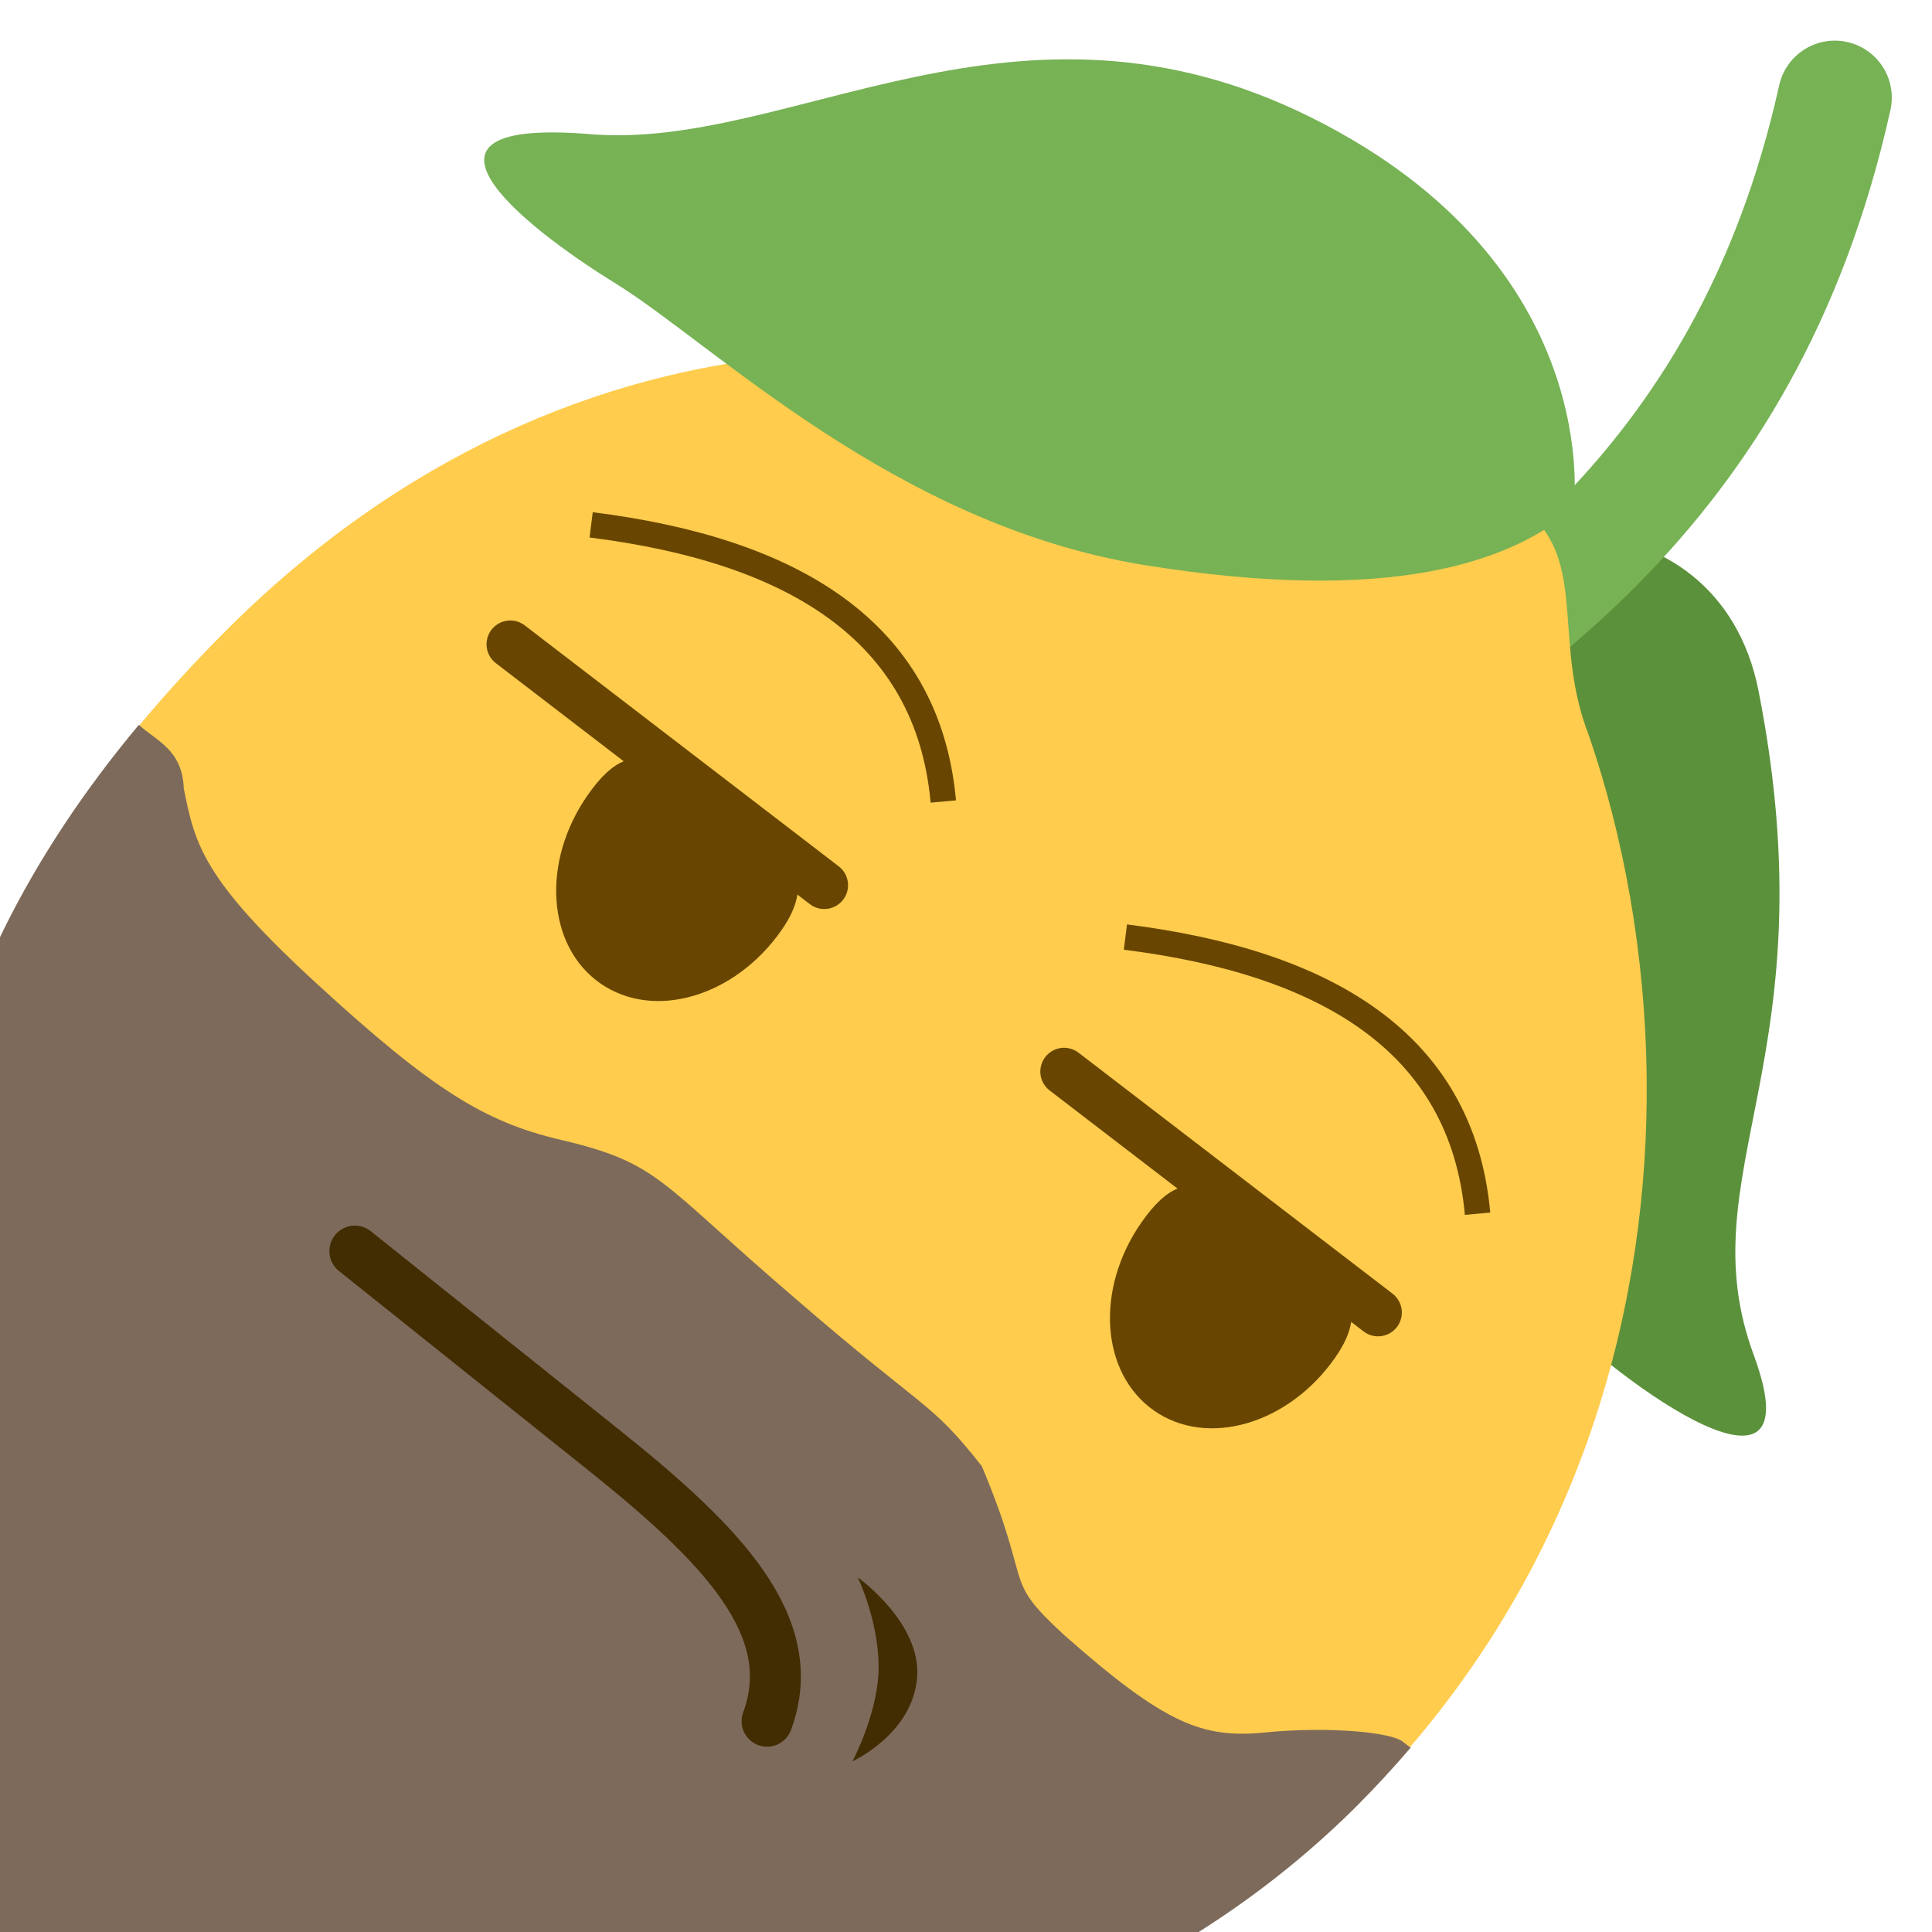
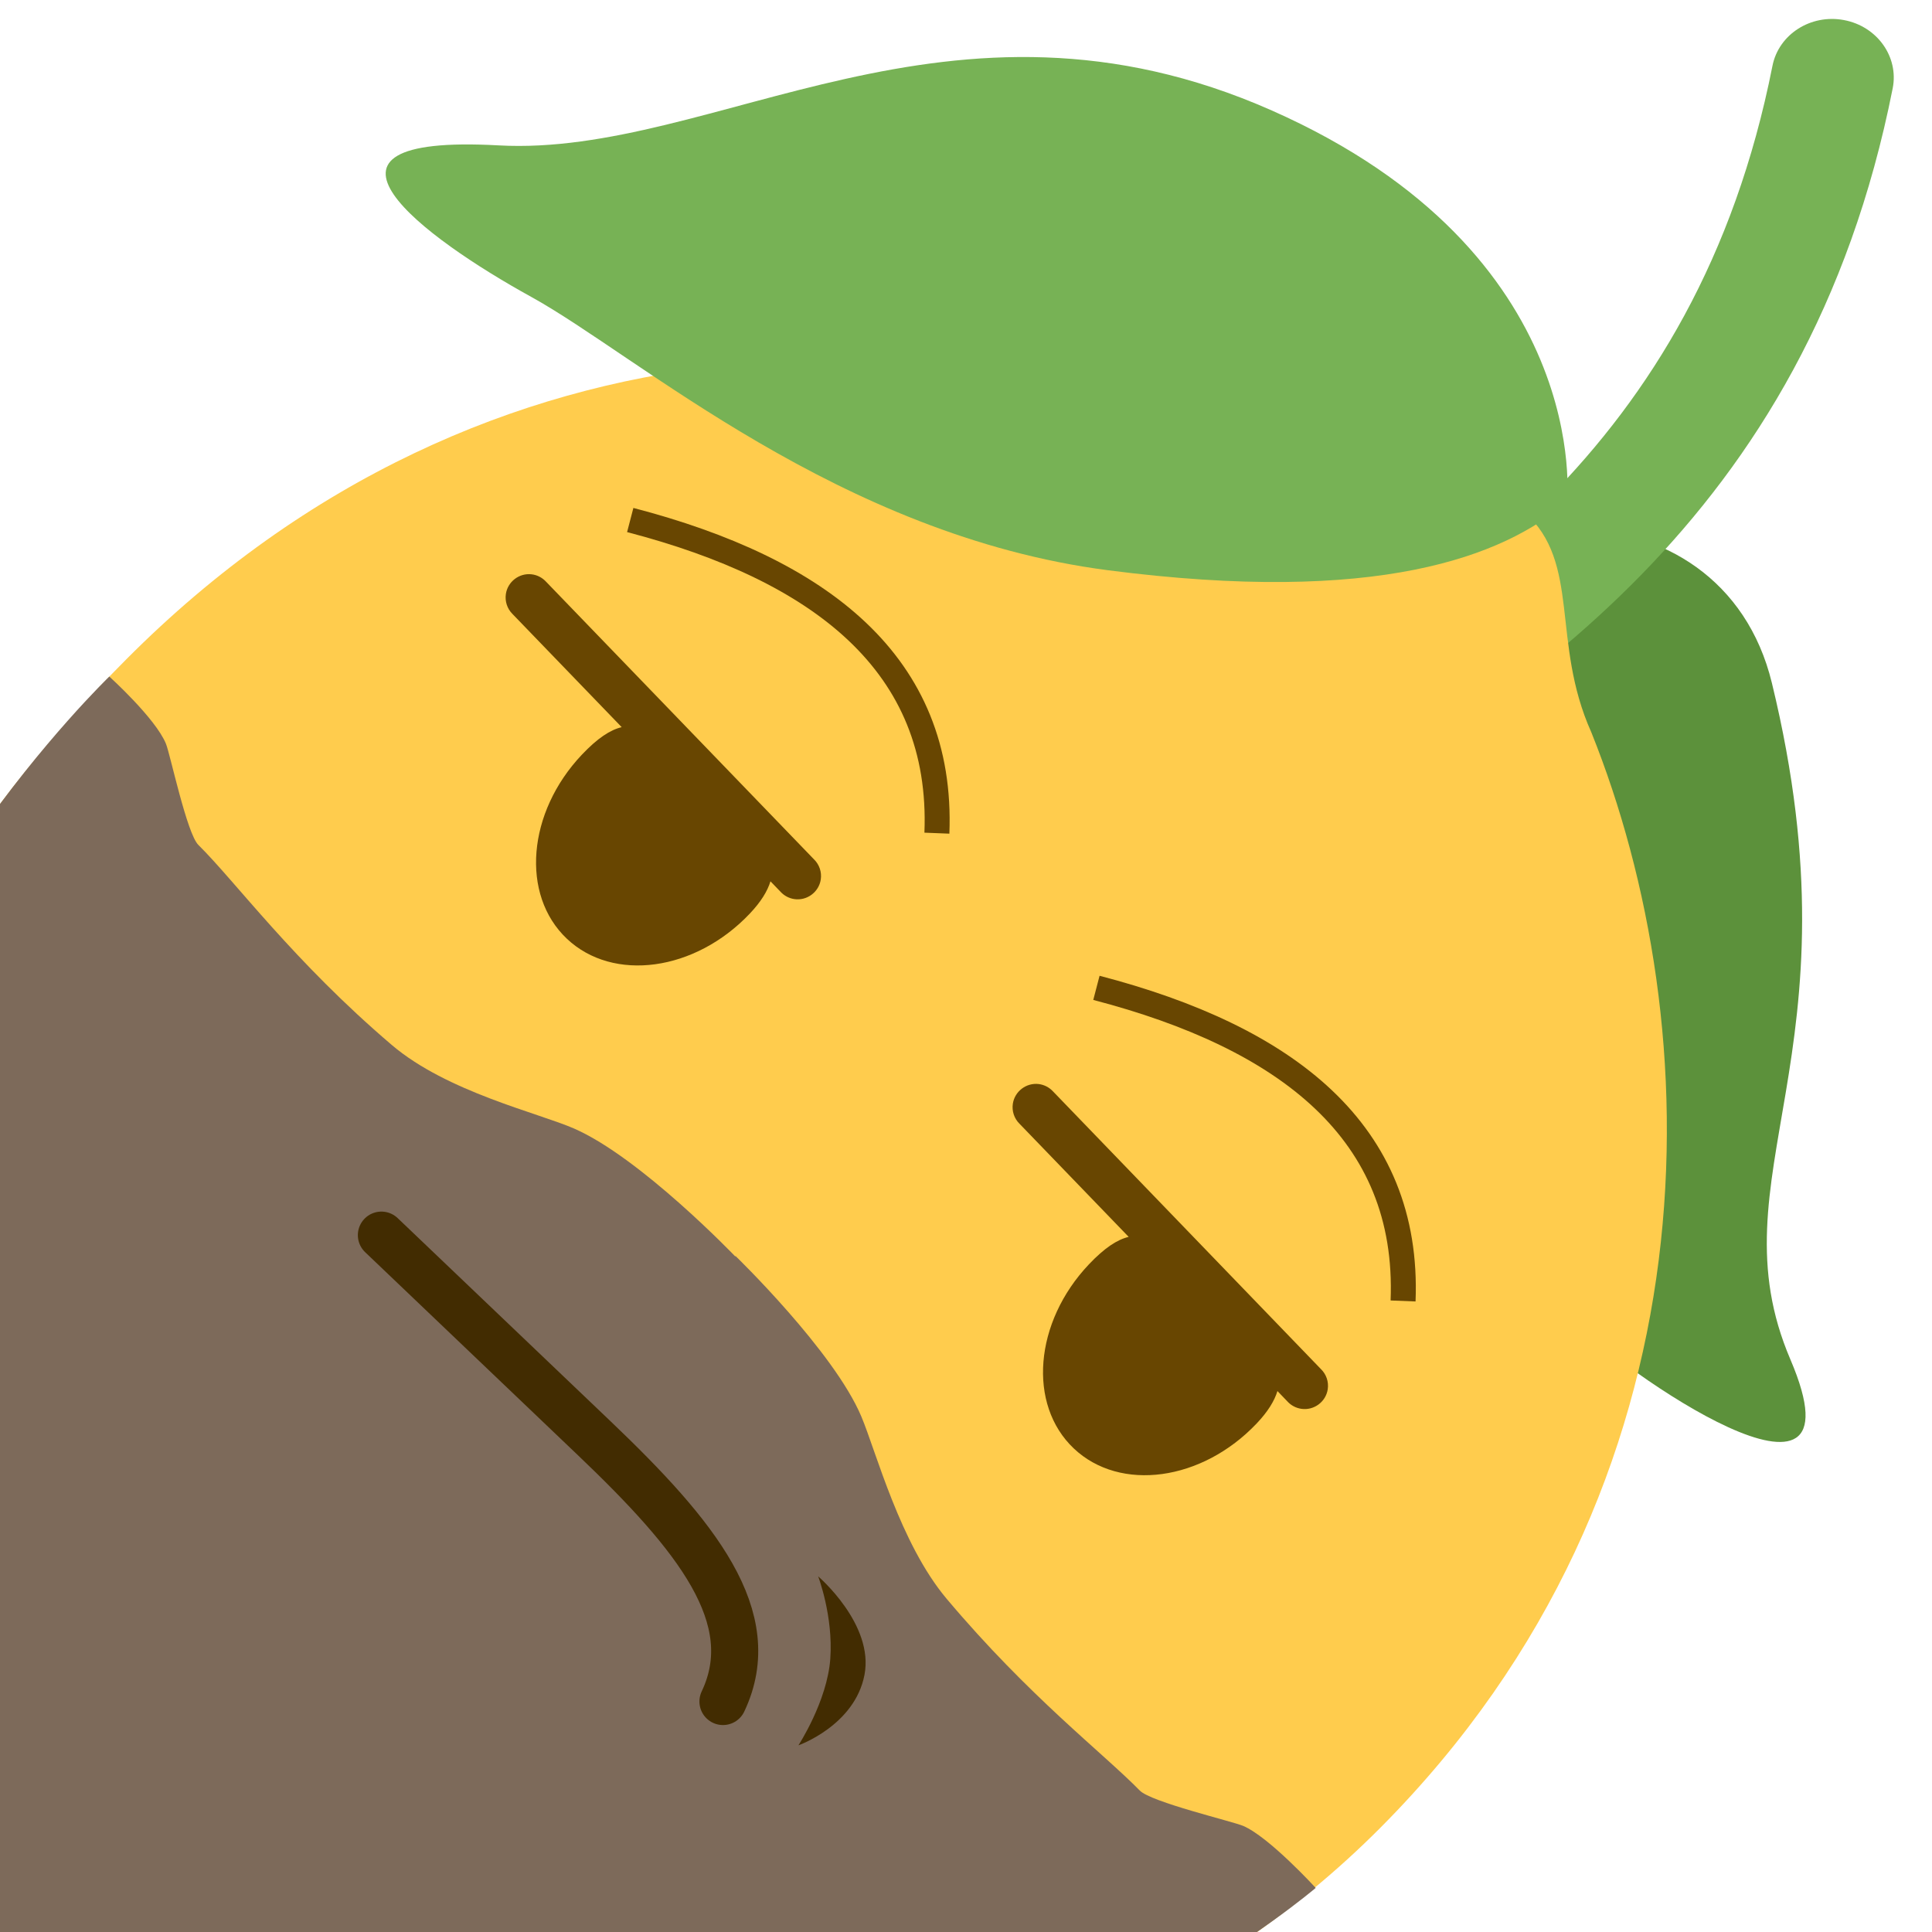
- <svg xmlns="http://www.w3.org/2000/svg" width="256" height="256" viewBox="0 0 67.733 67.733" version="1.1" id="svg8">
-   <defs id="defs2" />
-   <g id="layer1" style="display:inline" transform="translate(0,-229.2667)">
-     <g id="g4603-2" transform="matrix(0,1.998113,-1.998095,0,68.32792,230.6917)" style="display:inline">
-       <path id="path4583-6" d="m 11.405,3.342 c 6.48,-1.275 8.453,1.265 11.655,0.084 3.202,-1.181 0.093,2.82 -0.745,3.508 -0.84,0.688 -8.141,4.809 -11.307,3.298 -3.166,-1.511 -3.182,-6.186 0.397,-6.89 z" style="display:inline;fill:#5c913b" />
-       <path id="path4585-1" d="m 15.001,16.003 c -0.304,0 -0.605,-0.138 -0.801,-0.4 -0.687,-0.916 -1.308,-1.955 -1.965,-3.056 C 9.967,8.752 7.396,4.449 0.783,2.979 c -0.539,-0.12 -0.879,-0.654 -0.759,-1.193 0.12,-0.54 0.654,-0.878 1.193,-0.759 7.454,1.656 10.382,6.557 12.735,10.495 0.63,1.054 1.224,2.049 1.848,2.881 0.332,0.442 0.242,1.069 -0.2,1.4 -0.18,0.135 -0.39,0.2 -0.599,0.2 z" style="display:inline;fill:#77b255" />
-       <path style="display:inline;fill:#ffcc4d;stroke-width:1" d="m 18.222,5.304 c -2.211,0.021 -4.29,0.414 -6.038,1.017 -1.579,0.614 -2.917,0.066 -3.815,0.965 -0.881,0.881 -0.351,2.719 -0.714,3.819 -3.169,5.202 -3.405,13.025 2.688,19.117 0.548,0.548 1.102,1.056 1.668,1.528 0.338,-0.203 1.243,0.06 1.921,0.037 1,-0.197 1.87,-0.345 3.708,-2.352 1.838,-2.006 2.407,-2.925 2.718,-4.246 0.415,-1.762 0.719,-1.717 2.766,-4.107 2.037,-2.351 1.795,-2.376 2.963,-3.298 2.193,-0.92 1.94,-0.335 2.963,-1.444 1.573,-1.781 1.819,-2.434 1.71,-3.53 -0.109,-1.096 -1.065,-3.026 -0.89,-3.217 0.02,-0.022 0.037,-0.088 0.071,-0.138 C 26.332,6.365 22.077,5.267 18.222,5.304 Z" id="path4587-8" />
-       <path id="path4589-7" d="m 8.208,6.586 c 0,0 -4.27,-0.59 -6.857,4.599 -2.587,5.188 0.582,9.125 0.29,12.653 -0.293,3.53 1.566,1.265 2.621,-0.445 1.055,-1.71 4.23,-4.895 4.938,-9.269 0.707,-4.376 -0.07,-6.458 -0.992,-7.538 z" style="display:inline;fill:#77b255" />
-       <path style="display:inline;fill:#7d6a5a;fill-opacity:1;stroke-width:1" d="m 29.95,9.444 c -0.036,0.055 -0.076,0.107 -0.097,0.13 -0.175,0.191 -0.278,1.327 -0.169,2.423 0.109,1.096 -0.138,1.749 -1.71,3.529 -1.023,1.109 -0.77,0.524 -2.963,1.444 -1.168,0.922 -0.926,0.946 -2.963,3.298 -2.047,2.39 -2.352,2.345 -2.766,4.106 -0.311,1.321 -0.88,2.24 -2.719,4.246 -1.838,2.006 -2.443,2.155 -3.443,2.352 -0.685,0.024 -0.839,0.493 -1.116,0.788 4.553,3.8 9.842,5.092 18.33,3.323 0.002,-0.002 0.005,-9.94e-4 0.008,-0.002 1.148,-0.218 2.941,0.514 3.557,-0.103 1.085,-1.085 0.318,-2.349 0.412,-3.432 0.002,-0.017 -0.003,-0.028 -0.003,-0.043 2.774,-5.335 2.647,-15.131 -3.346,-21.125 C 30.63,10.048 30.293,9.738 29.95,9.444 Z" id="path4587-9-9" />
+ <svg xmlns="http://www.w3.org/2000/svg" width="100%" height="100%" viewBox="0 0 255 255" version="1.1" xml:space="preserve" style="fill-rule:evenodd;clip-rule:evenodd;">
+   <g transform="matrix(1,0,0,1,-625,-1.66667)">
+     <g id="lemoncette">
+         </g>
+     <g id="lemon_final" transform="matrix(1.05956,0,0,1.00658,290.762,-0.00658801)">
+       <rect x="315.45" y="1.662" width="240.667" height="253.333" style="fill:none;" />
+       <clipPath id="_clip1">
+         <rect x="315.45" y="1.662" width="240.667" height="253.333" />
+       </clipPath>
+       <g clip-path="url(#_clip1)">
+         <g transform="matrix(1.15855,0.166743,-0.152817,1.17649,298.714,-30.8082)">
+           <g transform="matrix(0.149271,0.896737,-0.912882,0.151959,225.357,-3.03644)">
+             <g transform="matrix(7.04762,0,0,7.04762,0.500558,1.45139)">
+               <path d="M11.405,3.339C17.885,2.064 19.858,4.604 23.06,3.423C26.262,2.242 23.153,6.243 22.315,6.931C21.475,7.619 14.174,11.74 11.008,10.229C7.842,8.718 7.826,4.043 11.405,3.339Z" style="fill:rgb(92,145,59);fill-rule:nonzero;" />
+             </g>
+             <g transform="matrix(7.04762,0,0,7.04762,0.500558,1.45139)">
+               <path d="M15.001,16C14.697,16 14.396,15.862 14.2,15.6C13.513,14.684 12.892,13.645 12.235,12.544C9.967,8.749 7.396,4.446 0.783,2.976C0.244,2.856 -0.096,2.322 0.024,1.783C0.144,1.243 0.678,0.905 1.217,1.024C8.671,2.68 11.599,7.581 13.952,11.519C14.582,12.573 15.176,13.568 15.8,14.4C16.132,14.842 16.042,15.469 15.6,15.8C15.42,15.935 15.21,16 15.001,16Z" style="fill:rgb(119,178,85);fill-rule:nonzero;" />
+             </g>
+             <g transform="matrix(7.04762,0,0,7.04762,0.500558,1.45139)">
+               <path d="M34.3,31.534C34.302,31.517 34.297,31.506 34.297,31.491C37.071,26.156 36.944,16.378 30.951,10.384C25.15,4.584 17.271,4.563 12.184,6.317C10.605,6.931 9.267,6.383 8.369,7.282C7.488,8.163 8.018,10.001 7.655,11.101C4.486,16.303 4.25,24.126 10.343,30.218C15.305,35.18 20.781,37.06 30.323,35.071C30.325,35.069 30.328,35.07 30.331,35.069C31.479,34.851 33.281,35.592 33.897,34.975C34.982,33.89 34.206,32.617 34.3,31.534Z" style="fill:rgb(255,204,77);fill-rule:nonzero;" />
+             </g>
+             <g transform="matrix(7.04762,0,0,7.04762,0.500558,1.45139)">
+               <path d="M8.208,6.583C8.208,6.583 3.938,5.993 1.351,11.182C-1.236,16.37 1.933,20.307 1.641,23.835C1.348,27.365 3.207,25.1 4.262,23.39C5.317,21.68 8.492,18.495 9.2,14.121C9.907,9.745 9.13,7.663 8.208,6.583Z" style="fill:rgb(119,178,85);fill-rule:nonzero;" />
+             </g>
+           </g>
+           <g transform="matrix(0.825348,0.653224,-0.653224,0.825348,94.7371,-41.1212)">
+             <path d="M127.565,132.475L127.565,132.425C127.565,132.425 141.578,132.155 148.424,134.911C152.101,136.391 160.692,141.337 168.096,141.956C181.248,143.055 190.616,141.736 196.016,141.781C197.666,141.794 204.786,137.236 205.876,136.78C208.507,135.679 215.615,135.981 215.615,135.981C215.615,135.981 214.282,169.983 193.065,197.211C173.627,222.157 156.37,231.865 142.937,237.483C140.844,238.359 136.4,247.933 132.515,249.883C130.256,251.017 129.199,251.609 126.834,251.785C125.086,251.915 123.775,251.046 121.968,249.701C119.356,247.757 114.925,241.523 113.177,240.081C102.198,231.021 86.769,227.944 61.165,197.761C40.892,173.862 40.234,136.075 40.234,136.075C40.234,136.075 46.624,135.729 49.255,136.83C50.345,137.286 57.465,141.844 59.115,141.831C64.515,141.786 74.524,143.341 87.676,142.242C95.08,141.623 103.03,136.441 106.706,134.961C113.55,132.206 127.554,132.475 127.565,132.475Z" style="fill:rgb(125,106,90);" />
+           </g>
+         </g>
+         <g id="path4607" transform="matrix(0.909962,0.143437,-0.136265,0.957855,449.509,-841.468)">
+           <path d="M67.523,948.736C65.831,948.79 64.47,950.196 64.47,951.889C64.47,952.883 64.939,953.82 65.735,954.415L82.649,967.395C81.178,967.979 79.637,969.344 77.872,971.873C71.709,980.702 72.457,991.87 79.544,996.818C86.632,1001.76 97.374,998.618 103.537,989.79C104.794,987.99 105.453,986.435 105.658,985.052L107.201,986.238C107.765,986.701 108.473,986.954 109.203,986.954C110.933,986.954 112.357,985.53 112.357,983.799C112.357,982.784 111.867,981.829 111.043,981.237L69.575,949.415C68.992,948.954 68.265,948.713 67.523,948.736L67.523,948.736Z" style="fill:rgb(104,70,1);fill-rule:nonzero;" />
+         </g>
+         <g id="path4607-3" transform="matrix(0.909962,0.143437,-0.136265,0.957855,453.607,-839.385)">
+           <path d="M140.9,1005.35C139.208,1005.41 137.846,1006.82 137.846,1008.51C137.846,1009.5 138.316,1010.44 139.112,1011.03L156.025,1024.01C154.554,1024.6 153.014,1025.96 151.248,1028.49C145.085,1037.32 145.833,1048.49 152.921,1053.44C160.008,1058.38 170.751,1055.24 176.914,1046.41C178.17,1044.61 178.829,1043.05 179.034,1041.67L180.578,1042.86C181.142,1043.32 181.849,1043.57 182.579,1043.57C184.31,1043.57 185.734,1042.15 185.734,1040.42C185.734,1039.4 185.244,1038.45 184.42,1037.86L142.952,1006.03C142.369,1005.57 141.642,1005.33 140.9,1005.35L140.9,1005.35Z" style="fill:rgb(104,70,1);fill-rule:nonzero;" />
+         </g>
+         <g id="path1190" transform="matrix(0.912348,0.125527,-0.11925,0.960366,434.118,-838.947)">
+           <path d="M78.331,936.064C104.717,939.383 122.927,949.888 124.992,972.721" style="fill:none;fill-rule:nonzero;stroke:rgb(104,70,1);stroke-width:3.38px;" />
+         </g>
+         <g id="path1190-5" transform="matrix(0.912348,0.125527,-0.11925,0.960366,434.118,-838.947)">
+           <path d="M149.121,990.687C175.507,994.006 193.717,1004.51 195.782,1027.34" style="fill:none;fill-rule:nonzero;stroke:rgb(104,70,1);stroke-width:3.38px;" />
+         </g>
+         <g id="path4900" transform="matrix(0.865815,0.0800545,-0.0760518,0.911384,400.756,-780.957)">
+           <path d="M112.959,1099.9C112.959,1099.9 120.744,1096.38 121.506,1089.02C122.268,1081.66 113.658,1075.53 113.658,1075.53C113.658,1075.53 116.321,1081.01 116.424,1087.12C116.527,1093.23 112.959,1099.9 112.959,1099.9Z" style="fill:rgb(66,44,1);fill-rule:nonzero;" />
+         </g>
+         <g id="path1188" transform="matrix(0.865815,0.0800545,-0.0760518,0.911384,400.756,-780.957)">
+           <path d="M47.021,1032.29C47.021,1032.29 64.247,1046.06 80.008,1058.66C95.768,1071.26 106.269,1082.11 101.637,1094.59" style="fill:none;fill-rule:nonzero;stroke:rgb(66,44,1);stroke-width:6.75px;stroke-linecap:round;" />
+         </g>
+       </g>
    </g>
-     <path style="fill:#422c01;fill-opacity:1;stroke:none;stroke-width:0.388px;stroke-linecap:butt;stroke-linejoin:miter;stroke-opacity:1" d="m 29.887,291.015 c 0,0 2.06,-0.931 2.261,-2.879 0.202,-1.948 -2.077,-3.57 -2.077,-3.57 0,0 0.705,1.452 0.732,3.067 0.027,1.616 -0.917,3.382 -0.917,3.382 z" id="path4900" />
-     <path style="display:inline;opacity:1;fill:#684601;fill-opacity:1;stroke:none;stroke-width:0.518;stroke-miterlimit:4;stroke-dasharray:1.036, 0.518;stroke-dashoffset:0;stroke-opacity:0.949;paint-order:normal" d="m 17.865,251.02 a 0.835,0.835 0 0 0 -0.473,1.503 l 4.475,3.434 c -0.389,0.155 -0.797,0.516 -1.264,1.185 -1.631,2.336 -1.433,5.291 0.443,6.6 1.875,1.309 4.717,0.476 6.348,-1.859 0.333,-0.476 0.507,-0.888 0.561,-1.254 l 0.408,0.314 a 0.835,0.835 0 1 0 1.017,-1.323 l -10.972,-8.42 a 0.835,0.835 0 0 0 -0.543,-0.18 z" id="path4607" />
-     <path style="display:inline;opacity:1;fill:#684601;fill-opacity:1;stroke:none;stroke-width:0.518;stroke-miterlimit:4;stroke-dasharray:1.036, 0.518;stroke-dashoffset:0;stroke-opacity:0.949;paint-order:normal" d="m 37.28,266 a 0.835,0.835 0 0 0 -0.473,1.503 l 4.475,3.434 c -0.389,0.155 -0.797,0.516 -1.264,1.185 -1.631,2.336 -1.433,5.291 0.443,6.6 1.875,1.309 4.717,0.476 6.348,-1.859 0.333,-0.476 0.507,-0.888 0.561,-1.253 l 0.408,0.314 a 0.835,0.835 0 1 0 1.017,-1.323 l -10.972,-8.42 a 0.835,0.835 0 0 0 -0.543,-0.18 z" id="path4607-3" />
-     <path style="fill:none;fill-opacity:1;stroke:#422c01;stroke-width:1.786;stroke-linecap:round;stroke-linejoin:miter;stroke-miterlimit:4;stroke-dasharray:none;stroke-opacity:1" d="m 12.441,273.128 c 0,0 4.558,3.643 8.728,6.976 4.17,3.333 6.948,6.204 5.723,9.506" id="path1188" />
-     <path style="fill:none;stroke:#684601;stroke-width:0.893;stroke-linecap:butt;stroke-linejoin:miter;stroke-miterlimit:4;stroke-dasharray:none;stroke-opacity:1" d="m 20.725,247.667 c 6.981,0.878 11.799,3.658 12.346,9.699" id="path1190" />
-     <path style="display:inline;fill:none;stroke:#684601;stroke-width:0.893;stroke-linecap:butt;stroke-linejoin:miter;stroke-miterlimit:4;stroke-dasharray:none;stroke-opacity:1" d="m 39.455,262.119 c 6.981,0.878 11.799,3.658 12.346,9.699" id="path1190-5" />
  </g>
</svg>
